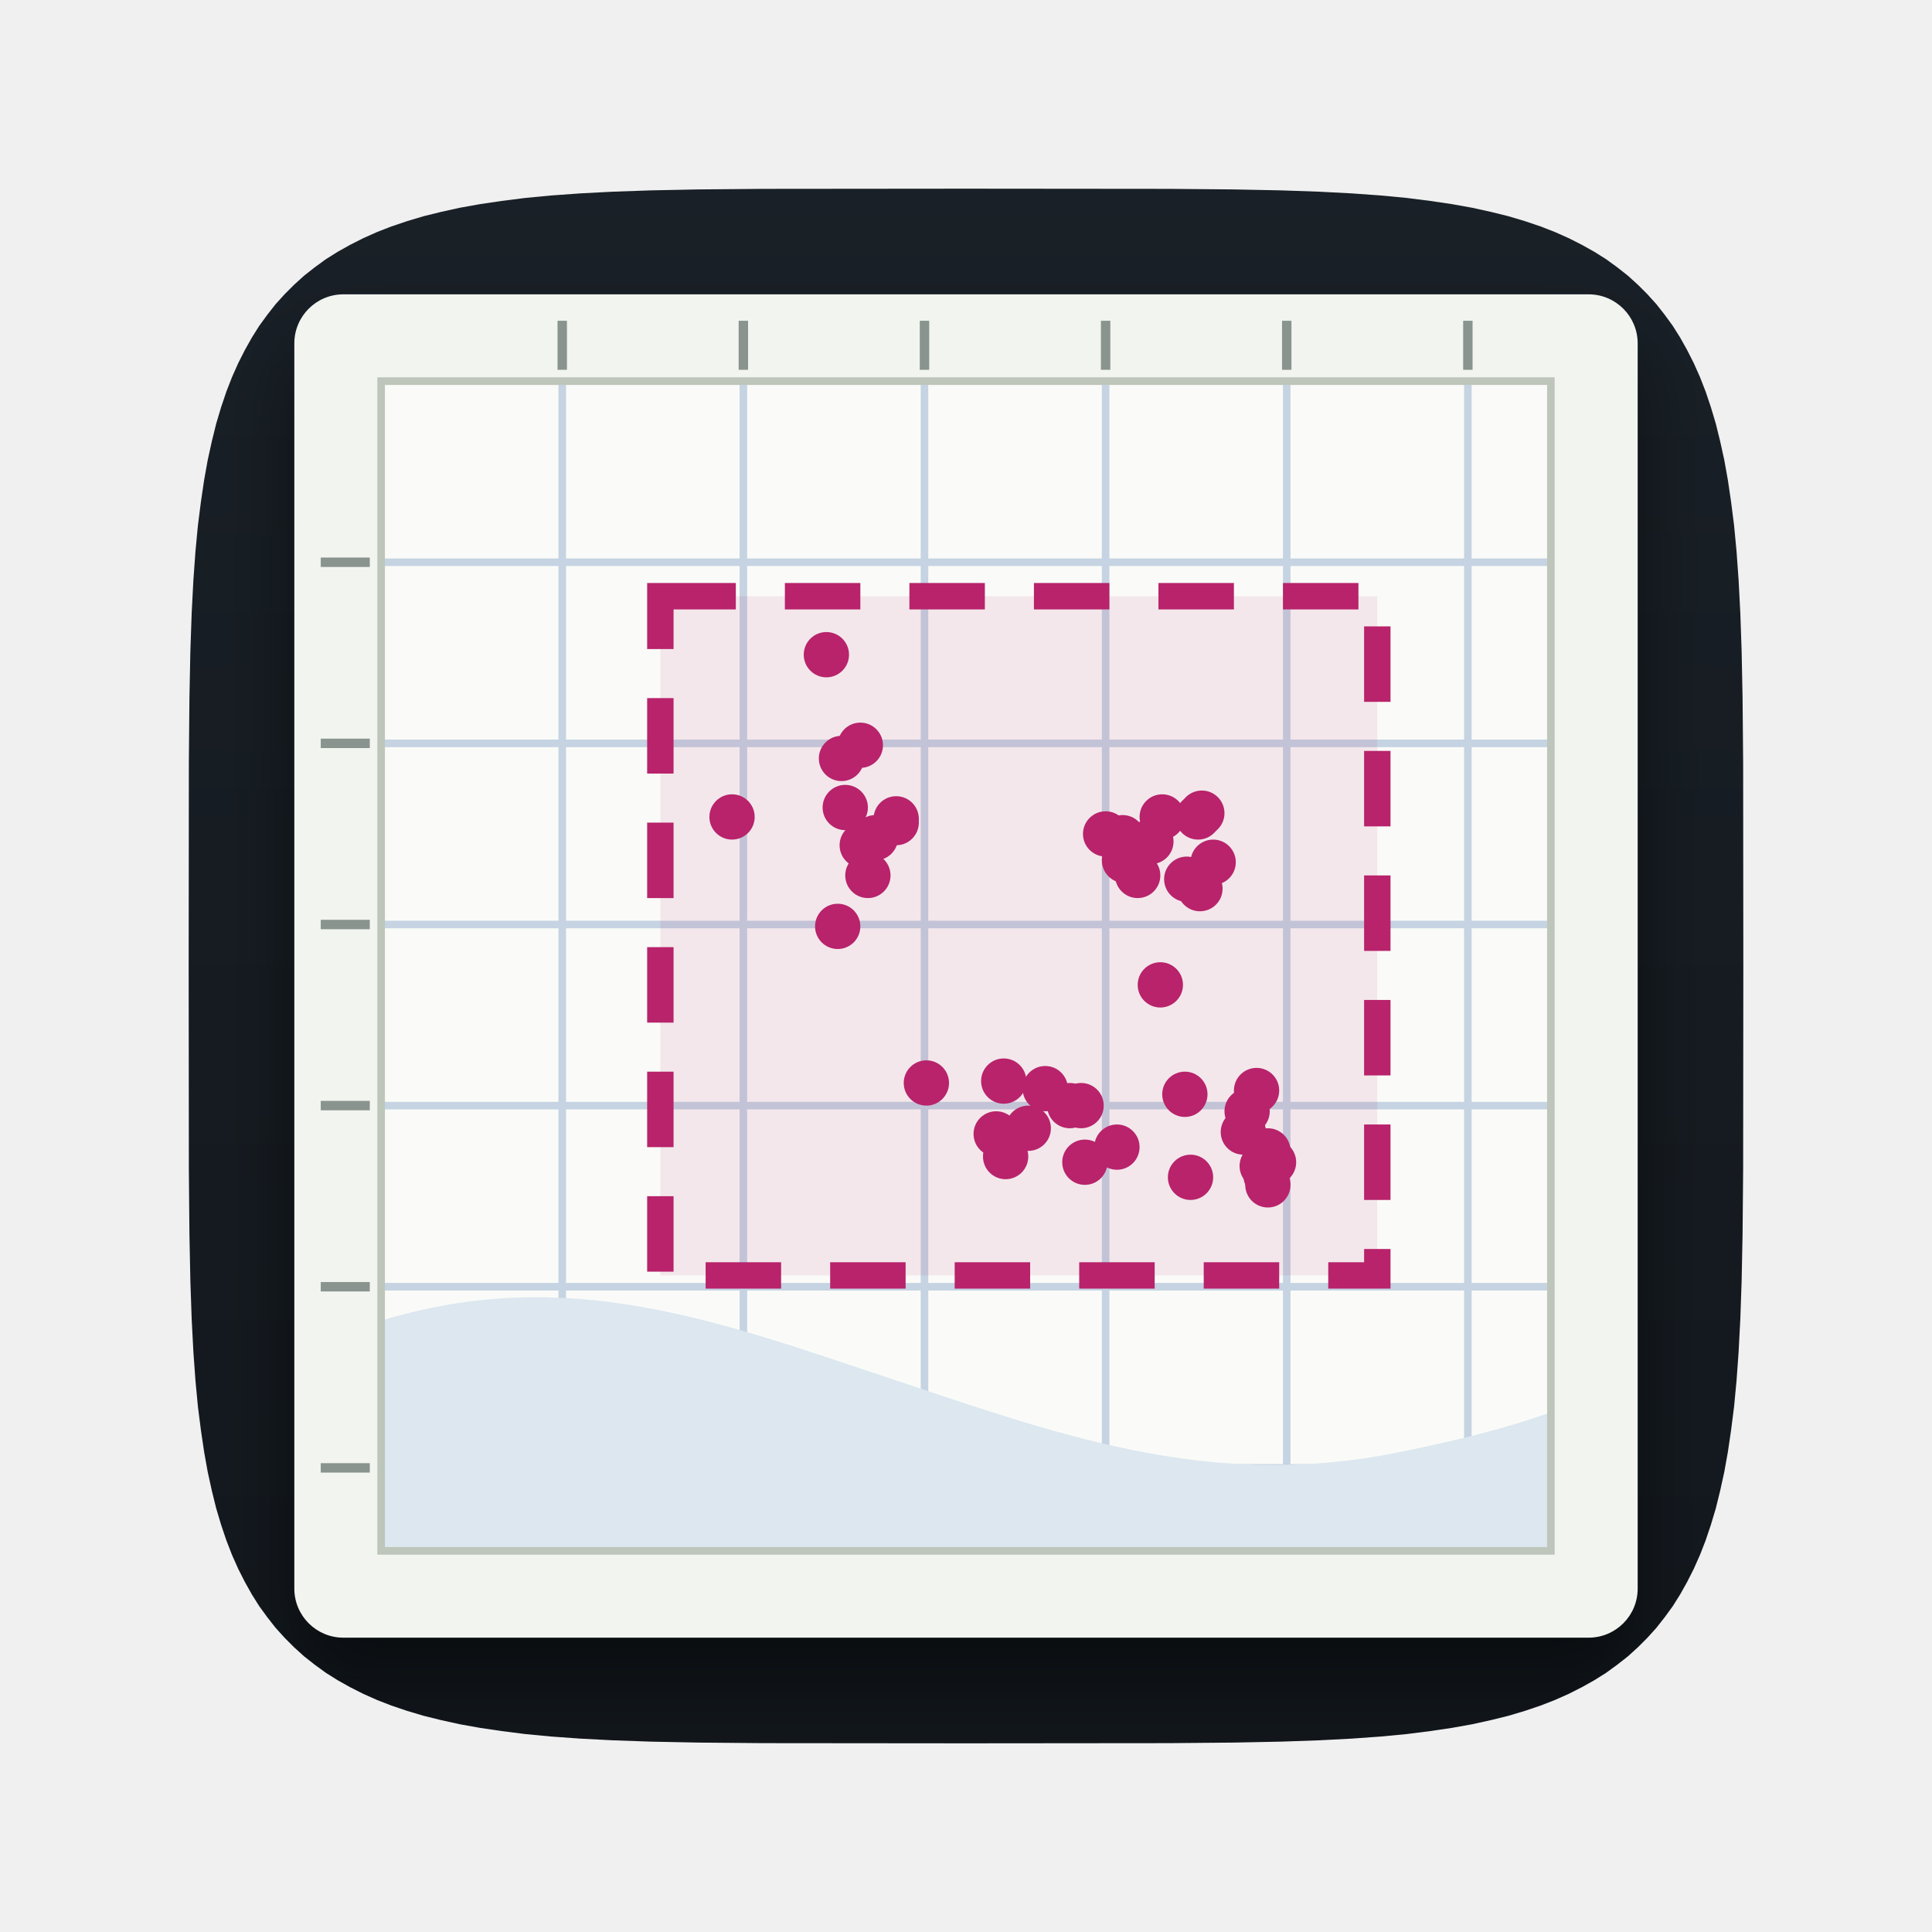
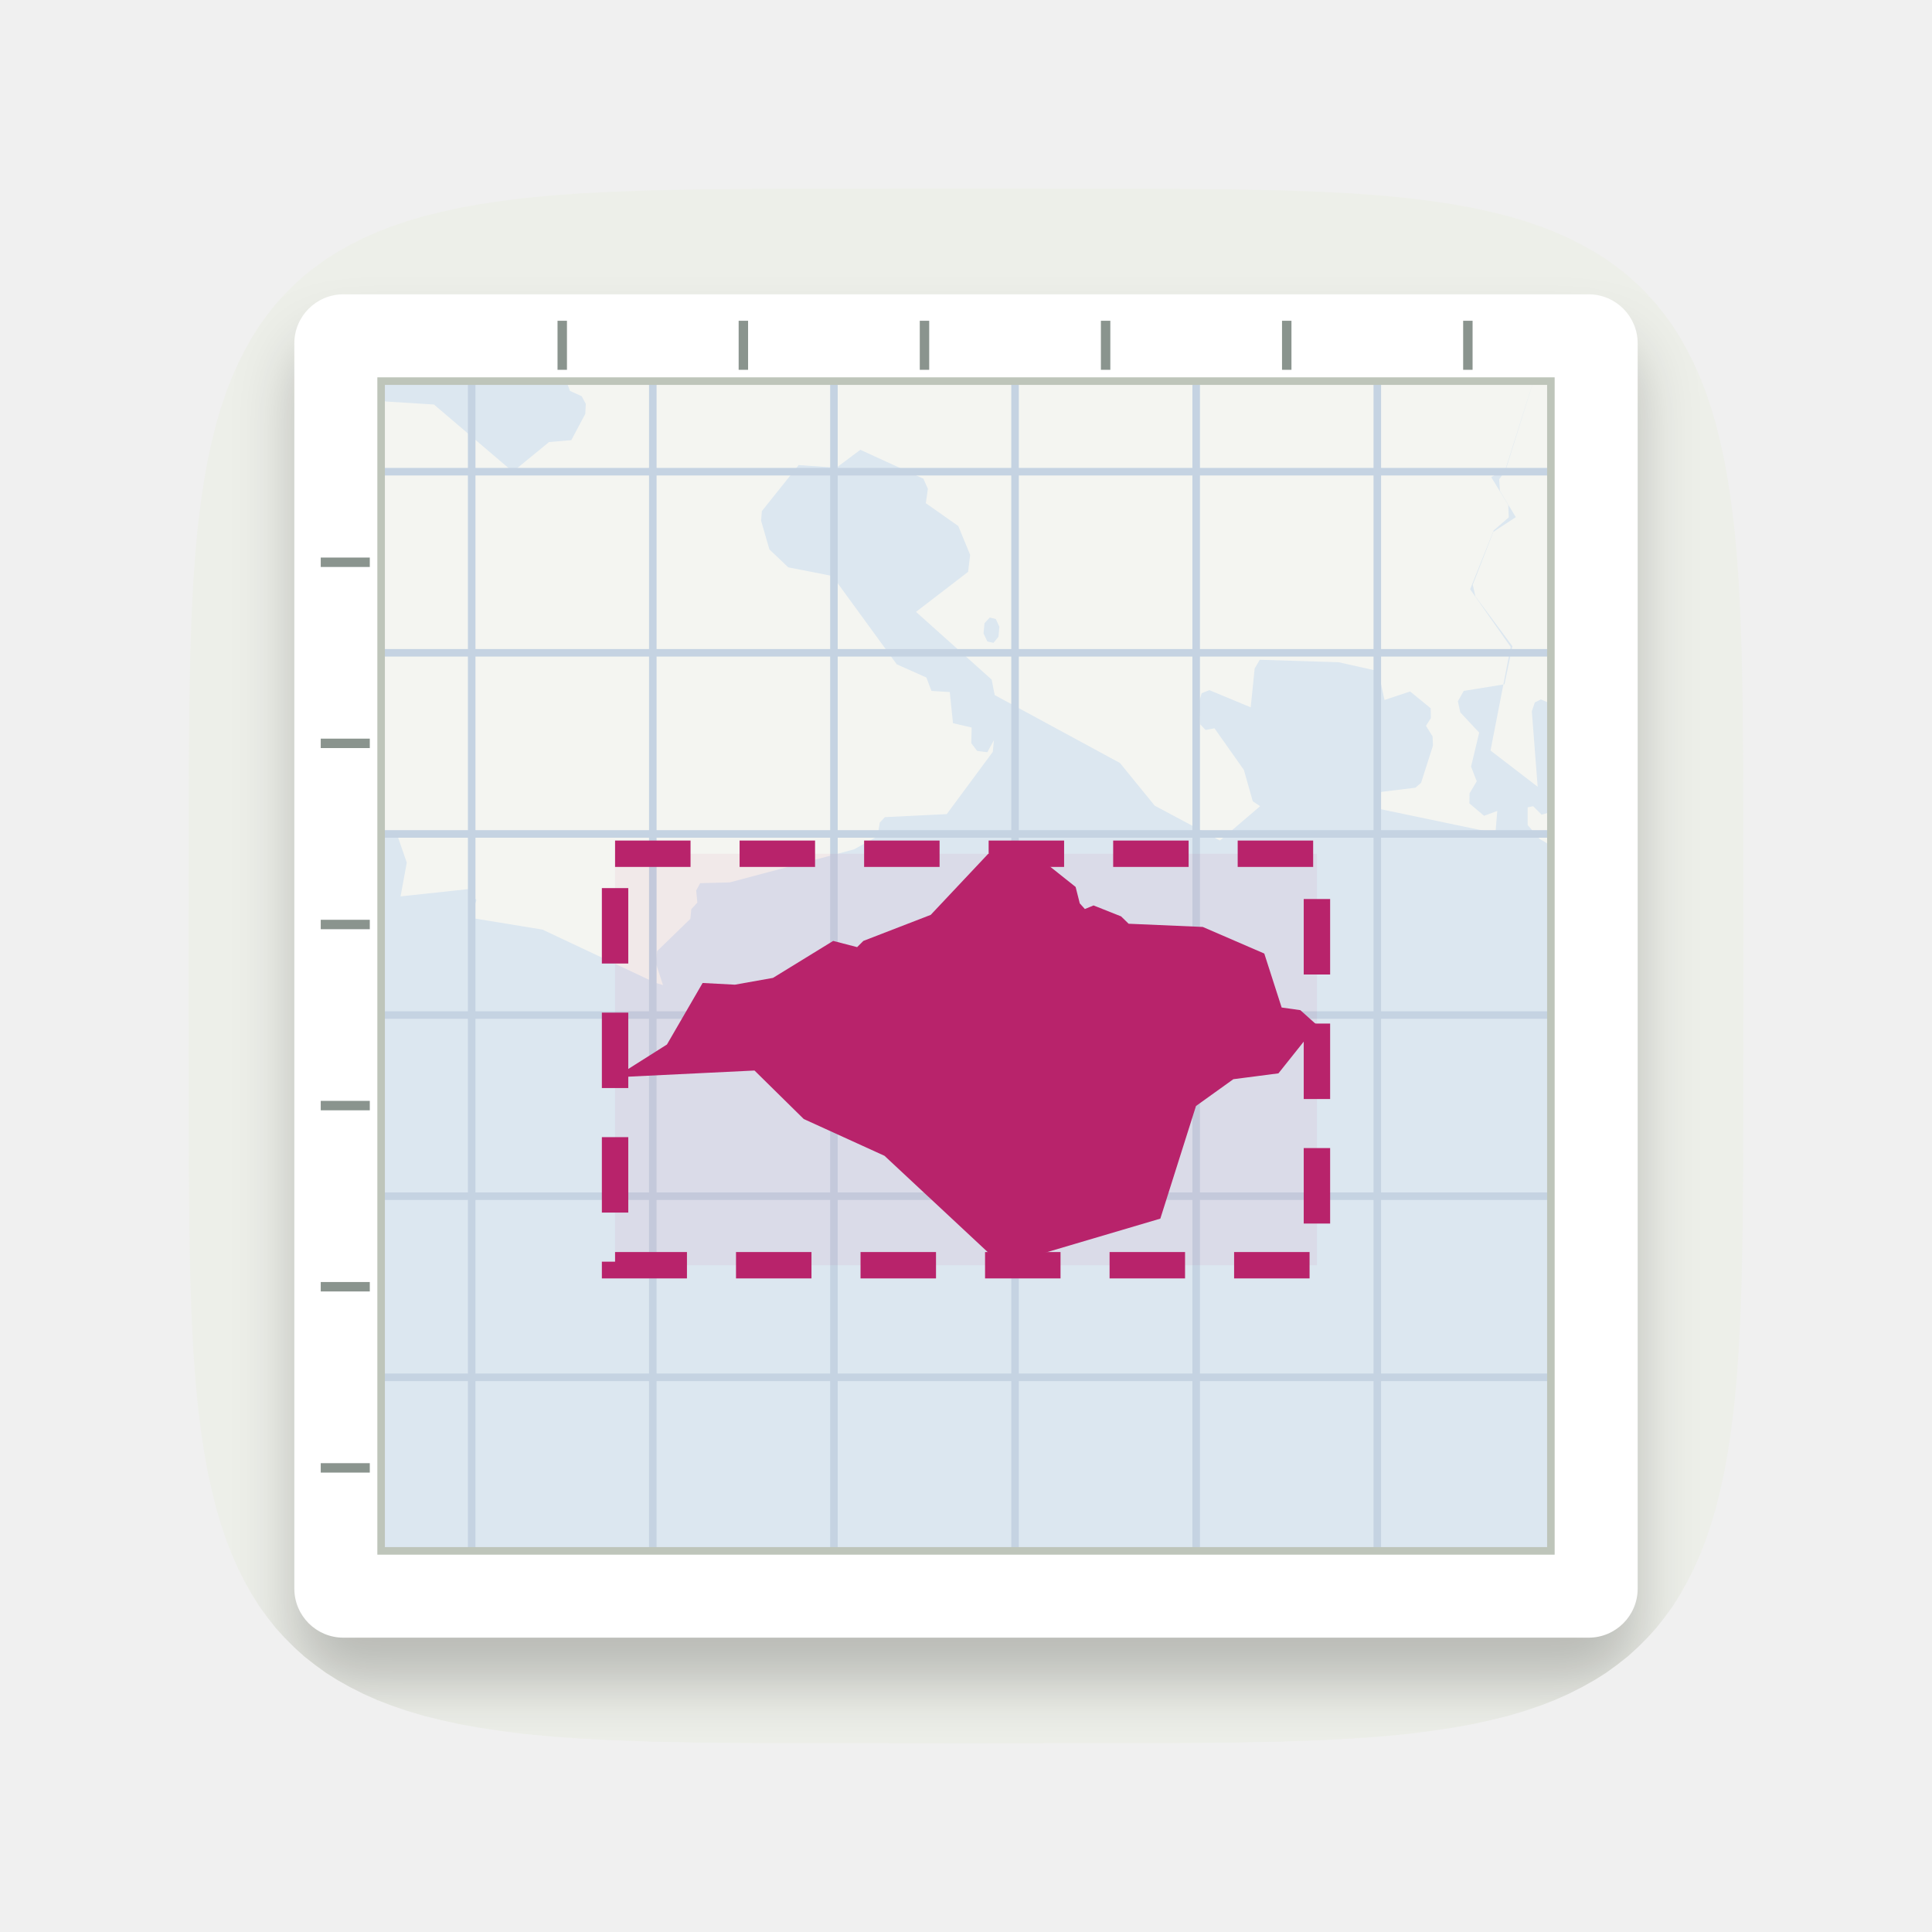
<svg xmlns="http://www.w3.org/2000/svg" xmlns:xlink="http://www.w3.org/1999/xlink" viewBox="0 0 1024 1024" width="1024" height="1024">
  <defs>
    <path id="squircle" d="M 924.0 512.0 L 923.9 619.7 L 923.6 654.0 L 923.1 679.0 L 922.4 699.2 L 921.5 716.5 L 920.4 731.8 L 919.1 745.5 L 917.5 758.1 L 915.8 769.6 L 913.9 780.2 L 911.7 790.2 L 909.4 799.5 L 906.8 808.2 L 904.0 816.5 L 901.0 824.2 L 897.7 831.6 L 894.2 838.5 L 890.5 845.1 L 886.6 851.3 L 882.3 857.2 L 877.9 862.8 L 873.1 868.1 L 868.1 873.1 L 862.8 877.9 L 857.2 882.3 L 851.3 886.6 L 845.1 890.5 L 838.5 894.2 L 831.6 897.7 L 824.2 901.0 L 816.5 904.0 L 808.2 906.8 L 799.5 909.4 L 790.2 911.7 L 780.2 913.9 L 769.6 915.8 L 758.1 917.5 L 745.5 919.1 L 731.8 920.4 L 716.5 921.5 L 699.2 922.4 L 679.0 923.1 L 654.0 923.6 L 619.7 923.9 L 512.0 924.0 L 404.3 923.9 L 370.0 923.6 L 345.0 923.1 L 324.8 922.4 L 307.5 921.5 L 292.2 920.4 L 278.5 919.1 L 265.9 917.5 L 254.4 915.8 L 243.8 913.9 L 233.8 911.7 L 224.5 909.4 L 215.8 906.8 L 207.5 904.0 L 199.8 901.0 L 192.4 897.7 L 185.5 894.2 L 178.9 890.5 L 172.7 886.6 L 166.8 882.3 L 161.2 877.9 L 155.9 873.1 L 150.9 868.1 L 146.1 862.8 L 141.7 857.2 L 137.4 851.3 L 133.5 845.1 L 129.8 838.5 L 126.3 831.6 L 123.0 824.2 L 120.0 816.5 L 117.2 808.2 L 114.6 799.5 L 112.3 790.2 L 110.1 780.2 L 108.2 769.6 L 106.5 758.1 L 104.9 745.5 L 103.6 731.8 L 102.5 716.5 L 101.6 699.2 L 100.9 679.0 L 100.4 654.0 L 100.1 619.7 L 100.0 512.0 L 100.1 404.3 L 100.4 370.0 L 100.9 345.0 L 101.6 324.8 L 102.5 307.5 L 103.6 292.2 L 104.9 278.5 L 106.5 265.9 L 108.2 254.4 L 110.1 243.8 L 112.3 233.8 L 114.6 224.5 L 117.2 215.8 L 120.0 207.5 L 123.0 199.8 L 126.3 192.4 L 129.8 185.5 L 133.5 178.9 L 137.4 172.7 L 141.7 166.8 L 146.1 161.2 L 150.9 155.9 L 155.9 150.9 L 161.2 146.1 L 166.8 141.7 L 172.7 137.4 L 178.9 133.5 L 185.5 129.8 L 192.4 126.3 L 199.8 123.0 L 207.5 120.0 L 215.8 117.2 L 224.5 114.6 L 233.8 112.3 L 243.8 110.1 L 254.4 108.2 L 265.9 106.5 L 278.5 104.9 L 292.2 103.6 L 307.5 102.5 L 324.8 101.6 L 345.0 100.9 L 370.0 100.4 L 404.3 100.1 L 512.0 100.0 L 619.7 100.1 L 654.0 100.4 L 679.0 100.9 L 699.2 101.6 L 716.5 102.5 L 731.8 103.6 L 745.5 104.9 L 758.1 106.5 L 769.6 108.2 L 780.2 110.1 L 790.2 112.3 L 799.5 114.6 L 808.2 117.2 L 816.5 120.0 L 824.2 123.0 L 831.6 126.3 L 838.5 129.8 L 845.1 133.5 L 851.3 137.4 L 857.2 141.7 L 862.8 146.1 L 868.1 150.9 L 873.1 155.9 L 877.9 161.2 L 882.3 166.8 L 886.6 172.7 L 890.5 178.9 L 894.2 185.5 L 897.7 192.4 L 901.0 199.8 L 904.0 207.5 L 906.8 215.8 L 909.4 224.5 L 911.7 233.8 L 913.9 243.8 L 915.8 254.4 L 917.5 265.9 L 919.1 278.5 L 920.4 292.2 L 921.5 307.5 L 922.4 324.8 L 923.1 345.0 L 923.6 370.0 L 923.9 404.3 Z" />
    <clipPath id="tile">
      <use xlink:href="#squircle" />
    </clipPath>
-     <linearGradient id="ground" x1="0" y1="0" x2="0" y2="1">
-       <stop offset="0" stop-color="#1A2128" />
-       <stop offset="1" stop-color="#11161B" />
-     </linearGradient>
    <filter id="soft" x="-20%" y="-20%" width="140%" height="140%">
-       <feGaussianBlur stdDeviation="18" />
+       <feGaussianBlur stdDeviation="16" />
    </filter>
    <clipPath id="map">
      <rect x="202" y="202" width="620" height="620" />
    </clipPath>
  </defs>
  <g clip-path="url(#tile)">
-     <rect width="1024" height="1024" fill="url(#ground)" />
-     <rect x="156" y="182" width="712" height="712" rx="26" fill="#000" opacity="0.45" filter="url(#soft)" />
-     <rect x="156" y="156" width="712" height="712" rx="26" fill="#F2F4F0" />
+     <rect width="1024" height="1024" fill="#EDEFE9" />
+     <rect x="156" y="180" width="712" height="712" rx="26" fill="#000" opacity="0.22" filter="url(#soft)" />
+     <rect x="156" y="156" width="712" height="712" rx="26" fill="#FFFFFF" />
    <path d="M298 170V196M394 170V196M490 170V196M586 170V196M682 170V196M778 170V196M170 298H196M170 394H196M170 490H196M170 586H196M170 682H196M170 778H196" stroke="#8A948E" stroke-width="5" fill="none" />
    <g clip-path="url(#map)">
-       <rect x="202" y="202" width="620" height="620" fill="#FAFBF8" />
-       <path d="M202 202V822M298 202V822M394 202V822M490 202V822M586 202V822M682 202V822M778 202V822M202 202H822M202 298H822M202 394H822M202 490H822M202 586H822M202 682H822M202 778H822" stroke="#C5D3E2" stroke-width="4" fill="none" />
-       <path d="M202 700 C 300 670 380 700 470 730 S 640 790 740 770 S 820 740 822 760 V822 H202 Z" fill="#DCE7F0" />
+       <rect x="202" y="202" width="620" height="620" fill="#DCE7F0" />
+       <path d="M-664.8 397.6L-642.4 368.8L-611.1 357.9L-570.4 359.8L-556.9 343.3L-542.7 354.6L-518.0 339.3L-490.7 342.1L-487.8 339.4L-486.7 334.3L-448.2 316.3L-416.4 321.4L-412.8 314.5L-412.8 309.5L-421.8 292.7L-409.2 272.4L-409.7 267.3L-416.1 255.5L-404.1 244.9L-406.9 214.8L-401.5 209.2L-393.7 212.6L-386.2 203.1L-374.7 210.1L-371.2 209.8L-365.7 202.9L-366.6 188.5L-351.4 197.0L-334.1 194.9L-325.4 218.8L-301.8 243.8L-299.1 243.2L-293.0 235.2L-294.2 224.4L-280.5 220.5L-269.8 232.1L-226.3 214.2L-223.9 207.4L-226.5 200.7L-229.8 198.3L-243.7 198.4L-246.9 182.3L-212.3 142.9L-212.1 136.5L-224.3 109.7L-206.9 97.3L-166.3 109.6L-146.5 107.1L-111.3 145.1L-95.9 186.9L-58.4 212.7L-58.4 231.9L-45.7 249.5L-21.3 243.3L1.6 219.6L31.4 215.5L38.6 205.3L59.0 199.5L61.4 213.5L85.0 231.8L118.3 280.3L121.6 280.1L141.9 265.6L164.4 270.7L160.1 297.1L137.3 314.2L134.2 340.2L136.2 344.5L150.0 352.0L166.9 343.4L170.6 366.1L178.8 374.0L169.9 381.2L164.3 402.3L164.3 407.3L169.2 419.9L147.7 415.3L138.5 404.8L126.2 408.9L119.2 456.9L104.8 439.1L89.4 445.6L84.9 435.3L76.4 438.0L73.0 423.1L70.5 419.9L58.2 427.5L30.4 426.6L21.2 437.5L18.2 486.9L8.1 495.8L-1.0 497.7L-3.1 512.9L-10.7 512.4L-13.4 515.1L-13.2 524.6L-9.9 528.1L9.1 520.6L14.6 528.2L10.4 528.1L7.6 532.4L11.0 546.6L13.8 549.2L19.7 548.8L21.3 557.0L24.4 558.7L28.1 556.7L32.3 563.5L35.4 563.5L43.5 555.3L44.8 562.3L48.9 563.9L59.0 553.8L64.1 551.6L70.2 560.6L65.9 587.8L68.4 591.2L82.8 594.9L59.9 622.8L61.0 632.0L68.3 634.3L63.0 649.1L9.0 655.4L-11.7 669.5L-19.6 650.0L-54.6 643.8L-68.7 629.3L-77.3 633.1L-86.4 625.3L-107.2 625.8L-115.2 617.2L-148.7 624.1L-256.3 601.2L-276.7 602.0L-288.7 611.5L-295.4 623.7L-294.3 629.7L-290.3 631.8L-291.9 636.1L-291.2 641.1L-283.8 647.0L-296.9 642.7L-309.2 660.7L-308.4 666.8L-302.9 675.7L-276.3 678.1L-273.4 707.7L-301.2 741.6L-297.0 691.2L-298.3 685.3L-355.1 628.9L-431.2 570.2L-544.3 508.4L-628.8 490.8L-655.1 508.3L-658.9 496.7L-648.5 472.9L-647.7 467.8L-659.8 452.1L-615.9 424.3L-613.2 416.8L-617.5 409.4L-664.8 397.6ZM-22.0 538.0L-18.0 539.5L-13.5 532.9L-13.0 527.9L-15.5 523.1L-19.9 522.6L-22.8 525.6L-22.0 538.0ZM56.0 544.8L36.6 537.7L53.0 535.0L59.4 538.2L56.0 544.8ZM59.1 199.5L62.1 204.5L65.5 205.7L79.9 190.6L109.5 188.3L118.4 180.8L118.9 192.4L123.7 196.4L133.6 182.6L146.3 177.2L161.2 202.5L171.9 197.7L204.4 212.8L230.0 214.4L270.5 248.9L273.8 248.4L291.0 234.3L302.8 233.3L310.2 219.4L310.5 214.1L308.3 210.0L302.1 207.2L295.4 189.0L316.2 177.3L317.7 172.5L316.9 164.1L313.9 159.7L292.9 150.6L291.1 141.8L296.0 100.6L289.4 83.1L295.4 56.7L292.4 52.4L270.9 43.2L276.6 9.7L264.1 -15.1L265.8 -25.0L264.8 -30.0L248.4 -44.1L251.5 -56.1L291.5 -59.8L310.9 -99.5L332.3 -102.8L355.3 -91.2L361.5 -94.3L364.1 -102.7L362.4 -107.3L359.1 -108.7L357.6 -131.9L370.5 -138.0L373.7 -146.6L364.1 -171.7L368.5 -197.0L389.5 -186.8L432.0 -193.8L434.5 -197.0L434.9 -202.2L428.6 -215.7L440.2 -218.4L452.4 -236.1L497.0 -229.6L567.4 -235.2L620.7 -218.6L648.4 -218.3L663.2 -222.1L665.2 -226.4L665.5 -237.6L686.2 -248.6L713.2 -219.6L758.4 -224.7L762.5 -222.0L803.6 -228.3L836.1 -213.3L865.9 -213.3L910.2 -189.7L919.6 -174.6L933.0 -163.8L942.4 -130.9L943.7 -103.3L932.0 -74.2L910.0 -87.0L891.6 -84.0L886.8 -86.9L859.5 -52.7L860.3 -46.3L874.4 -18.3L869.8 10.2L870.7 16.5L874.5 18.7L893.9 14.5L914.7 53.9L932.0 60.3L929.3 70.5L925.9 71.6L924.0 75.7L926.3 89.6L907.0 97.6L894.4 115.6L863.2 112.6L860.7 116.2L854.7 136.9L824.0 163.1L825.5 184.8L814.9 195.2L797.9 249.5L794.6 254.0L795.0 260.2L803.4 274.1L791.5 281.9L780.6 309.9L782.0 316.1L801.6 342.5L797.4 362.7L775.8 366.2L772.7 371.7L774.0 377.6L784.0 388.3L779.7 406.3L782.7 414.1L778.9 420.5L778.8 425.8L786.6 432.4L793.6 429.8L792.6 441.6L731.4 428.8L730.6 419.9L750.2 417.5L753.2 414.9L759.5 395.2L759.3 390.3L755.8 384.7L758.4 380.6L758.3 375.4L747.4 366.5L733.8 371.0L730.5 355.7L709.5 351.0L667.7 349.7L665.0 354.3L662.9 374.9L641.0 365.8L636.9 367.4L635.5 372.3L636.2 384.0L639.0 386.9L643.7 386.0L659.3 408.1L664.0 424.7L667.9 427.3L646.6 445.5L612.0 427.0L593.6 404.4L527.2 368.4L525.6 360.2L485.5 324.3L513.1 303.1L514.2 294.1L507.9 278.8L490.7 266.7L491.8 259.1L489.4 253.7L456.0 238.4L443.3 247.9L423.3 246.5L403.8 270.9L403.4 276.0L407.8 291.2L417.8 300.7L441.2 305.3L475.3 352.1L491.0 359.1L493.7 366.2L503.4 366.8L505.1 383.3L515.0 385.6L514.8 393.9L517.9 398.0L523.3 398.7L526.8 392.3L526.2 398.5L501.8 431.5L469.0 433.1L466.3 436.0L465.1 443.3L452.6 450.2L386.7 467.7L371.1 468.1L369.0 472.0L369.6 478.4L366.4 481.9L365.9 487.0L348.3 504.1L347.6 510.5L351.4 522.1L347.6 521.0L287.5 492.7L249.6 486.5L252.5 477.1L248.7 471.2L212.3 475.1L215.6 457.2L210.9 443.6L208.1 440.5L182.5 455.4L163.5 405.5L169.6 380.9L173.7 374.4L170.3 366.5L167.4 348.5L163.2 345.6L150.5 352.4L133.5 343.2L137.1 313.1L159.5 297.1L163.2 278.0L162.4 272.1L141.5 266.0L119.0 282.0L85.0 231.9L60.0 212.6L59.1 199.5ZM521.3 335.7L523.3 340.0L526.6 340.7L529.2 337.5L529.7 332.2L527.8 328.1L524.6 327.3L521.8 330.3L521.3 335.7ZM779.2 312.3L791.7 281.1L799.7 274.2L799.4 267.7L790.4 252.9L798.1 248.2L815.1 194.5L824.6 184.2L822.9 162.9L854.2 137.2L861.9 111.9L893.4 115.4L906.6 97.7L926.3 89.6L966.8 106.4L1015.8 86.7L1035.7 96.9L1053.1 89.4L1078.2 94.0L1081.6 90.7L1083.8 81.5L1105.5 87.1L1115.0 80.4L1166.7 68.4L1187.2 55.4L1253.3 45.8L1283.2 30.9L1285.5 24.0L1312.9 19.3L1316.5 11.2L1342.0 -1.8L1373.5 7.2L1371.6 20.5L1374.9 26.2L1489.1 28.9L1490.3 53.3L1501.4 62.1L1449.0 80.0L1446.1 83.1L1445.6 88.5L1449.4 100.3L1459.8 103.8L1463.6 121.8L1479.2 123.1L1468.4 133.3L1468.2 147.2L1454.9 158.1L1457.5 185.0L1451.6 210.6L1425.0 212.4L1415.2 198.6L1389.6 213.3L1387.6 220.2L1394.3 248.8L1382.7 255.9L1372.0 316.8L1348.2 323.5L1347.2 315.2L1342.5 312.8L1337.6 317.3L1334.0 337.3L1307.3 327.1L1295.9 339.5L1295.2 347.3L1313.6 383.9L1294.3 381.9L1290.3 387.1L1268.6 385.1L1155.3 411.7L1078.5 415.1L963.7 440.9L930.9 459.3L900.7 503.5L874.9 478.8L816.1 444.7L809.7 437.3L809.7 427.9L812.6 427.3L817.1 431.8L820.2 430.9L834.8 409.4L835.4 403.0L826.4 394.4L824.4 374.0L816.7 370.7L813.5 372.3L811.9 377.0L815.0 417.0L790.0 397.8L800.7 342.9L779.2 312.3ZM923.6 468.0L926.4 459.3L925.4 454.1L920.2 447.8L915.1 450.1L913.6 454.7L914.5 459.6L919.4 468.1L923.6 468.0Z" fill="#F4F5F1" fill-rule="evenodd" />
+       <path d="M250 202V822M346 202V822M442 202V822M538 202V822M634 202V822M730 202V822M202 250H822M202 346H822M202 442H822M202 538H822M202 634H822M202 730H822" stroke="#C5D3E2" stroke-width="4" fill="none" />
+       <path d="M326.0 571.0L353.5 553.6L372.4 521.0L389.5 521.9L409.7 518.3L441.6 498.7L454.3 502.0L457.6 498.7L493.3 484.9L523.8 452.5L534.7 457.7L549.5 453.7L570.1 470.1L572.3 478.8L575.0 481.8L579.6 479.9L594.2 485.7L598.2 489.6L637.5 491.3L670.1 505.4L679.3 534.0L689.2 535.4L698.0 543.3L677.6 568.9L653.7 572.0L633.9 586.2L615.0 645.9L531.1 670.7L468.8 612.6L426.0 593.1L399.9 567.4L326.0 571.0Z" fill="#B8236B" fill-rule="evenodd" />
+       <rect x="326.0" y="452.5" width="372.0" height="218.1" fill="rgba(184,35,107,0.06)" stroke="#B8236B" stroke-width="14" stroke-dasharray="40 26" />
    </g>
    <rect x="202" y="202" width="620" height="620" fill="none" stroke="#BEC5BA" stroke-width="4" />
-     <rect x="350" y="316" width="380" height="360" fill="rgba(184,35,107,0.09)" stroke="#B8236B" stroke-width="14" stroke-dasharray="40 26" stroke-linecap="butt" />
-     <g>
-       <circle cx="460" cy="464" r="12" fill="#B8236B" />
-       <circle cx="636" cy="471" r="12" fill="#B8236B" />
-       <circle cx="567" cy="586" r="12" fill="#B8236B" />
-       <circle cx="666" cy="578" r="12" fill="#B8236B" />
-       <circle cx="448" cy="428" r="12" fill="#B8236B" />
-       <circle cx="643" cy="457" r="12" fill="#B8236B" />
-       <circle cx="592" cy="608" r="12" fill="#B8236B" />
-       <circle cx="661" cy="589" r="12" fill="#B8236B" />
-       <circle cx="446" cy="402" r="12" fill="#B8236B" />
-       <circle cx="610" cy="446" r="12" fill="#B8236B" />
-       <circle cx="545" cy="598" r="12" fill="#B8236B" />
-       <circle cx="669" cy="618" r="12" fill="#B8236B" />
-       <circle cx="438" cy="347" r="12" fill="#B8236B" />
-       <circle cx="635" cy="433" r="12" fill="#B8236B" />
-       <circle cx="554" cy="577" r="12" fill="#B8236B" />
-       <circle cx="671" cy="623" r="12" fill="#B8236B" />
-       <circle cx="456" cy="395" r="12" fill="#B8236B" />
-       <circle cx="637" cy="431" r="12" fill="#B8236B" />
-       <circle cx="491" cy="574" r="12" fill="#B8236B" />
-       <circle cx="628" cy="580" r="12" fill="#B8236B" />
-       <circle cx="464" cy="444" r="12" fill="#B8236B" />
-       <circle cx="616" cy="433" r="12" fill="#B8236B" />
-       <circle cx="533" cy="613" r="12" fill="#B8236B" />
-       <circle cx="659" cy="600" r="12" fill="#B8236B" />
-       <circle cx="388" cy="433" r="12" fill="#B8236B" />
-       <circle cx="586" cy="442" r="12" fill="#B8236B" />
-       <circle cx="532" cy="573" r="12" fill="#B8236B" />
-       <circle cx="673" cy="616" r="12" fill="#B8236B" />
-       <circle cx="475" cy="436" r="12" fill="#B8236B" />
-       <circle cx="629" cy="466" r="12" fill="#B8236B" />
-       <circle cx="575" cy="616" r="12" fill="#B8236B" />
-       <circle cx="672" cy="610" r="12" fill="#B8236B" />
-       <circle cx="457" cy="448" r="12" fill="#B8236B" />
-       <circle cx="595" cy="444" r="12" fill="#B8236B" />
-       <circle cx="573" cy="586" r="12" fill="#B8236B" />
-       <circle cx="631" cy="624" r="12" fill="#B8236B" />
-       <circle cx="444" cy="491" r="12" fill="#B8236B" />
-       <circle cx="596" cy="456" r="12" fill="#B8236B" />
-       <circle cx="528" cy="601" r="12" fill="#B8236B" />
-       <circle cx="672" cy="628" r="12" fill="#B8236B" />
-       <circle cx="475" cy="434" r="12" fill="#B8236B" />
-       <circle cx="603" cy="464" r="12" fill="#B8236B" />
-       <circle cx="615" cy="522" r="12" fill="#B8236B" />
-       <circle cx="675" cy="616" r="12" fill="#B8236B" />
-     </g>
  </g>
</svg>
